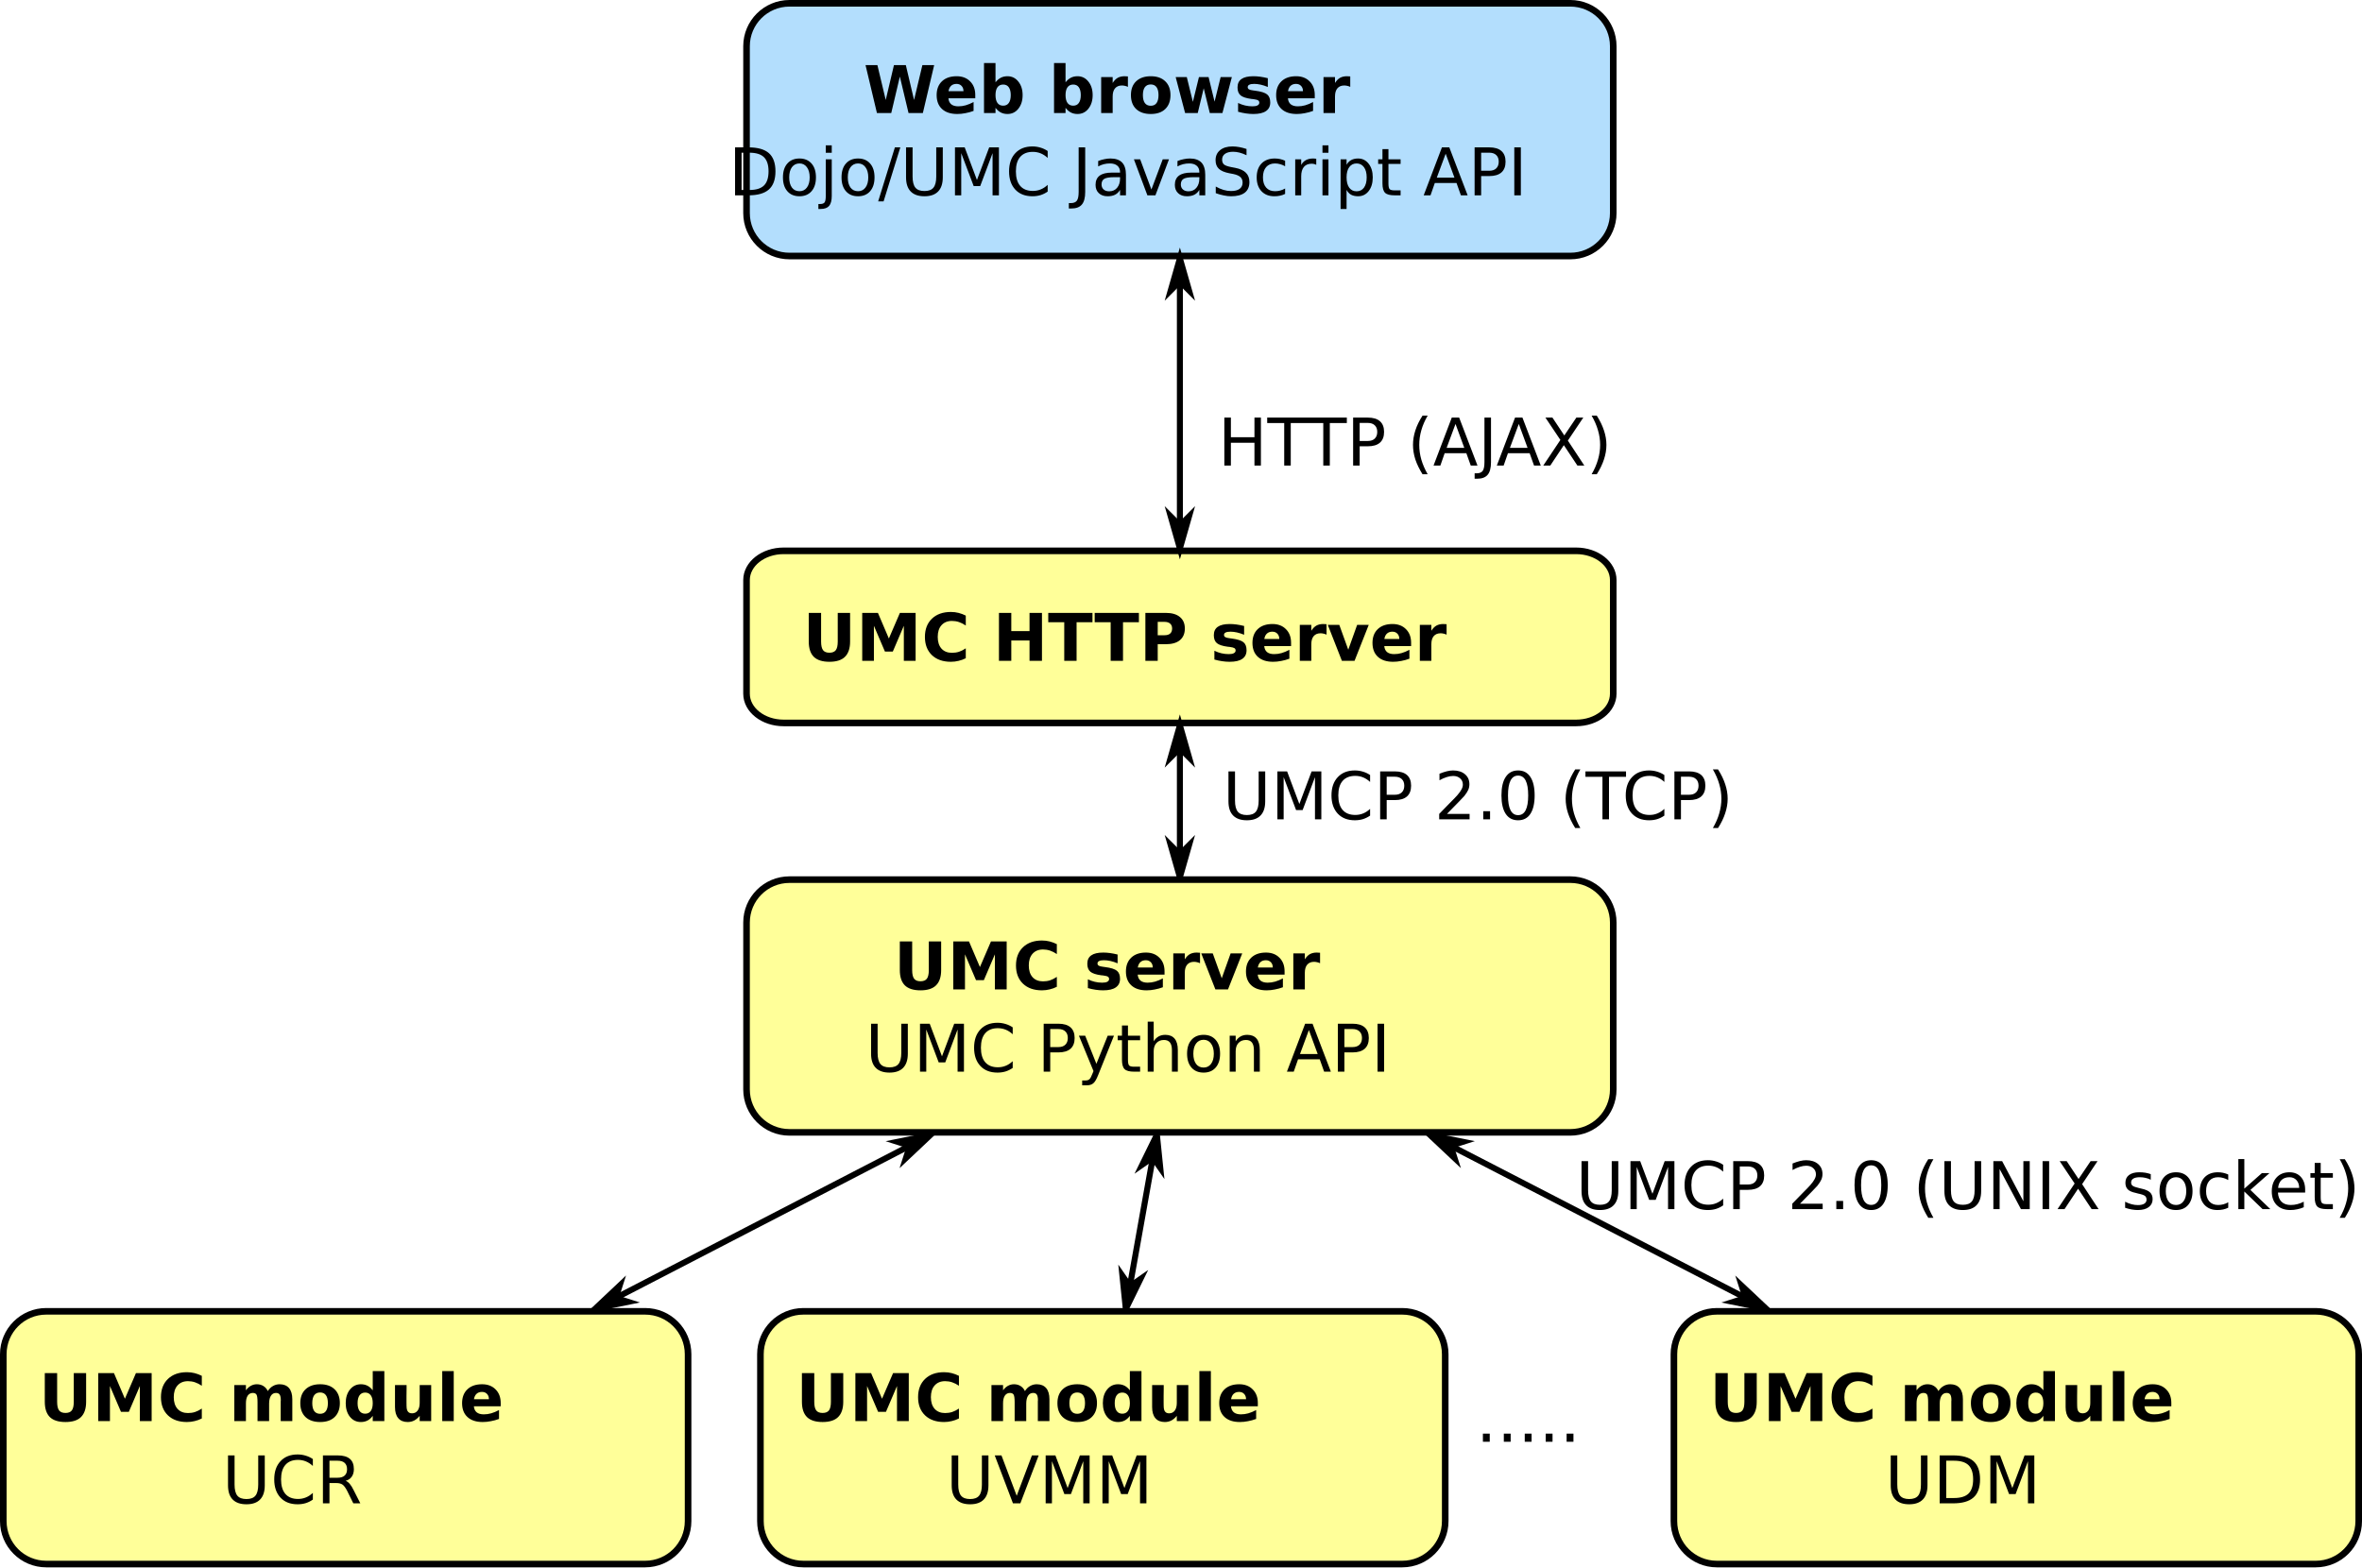
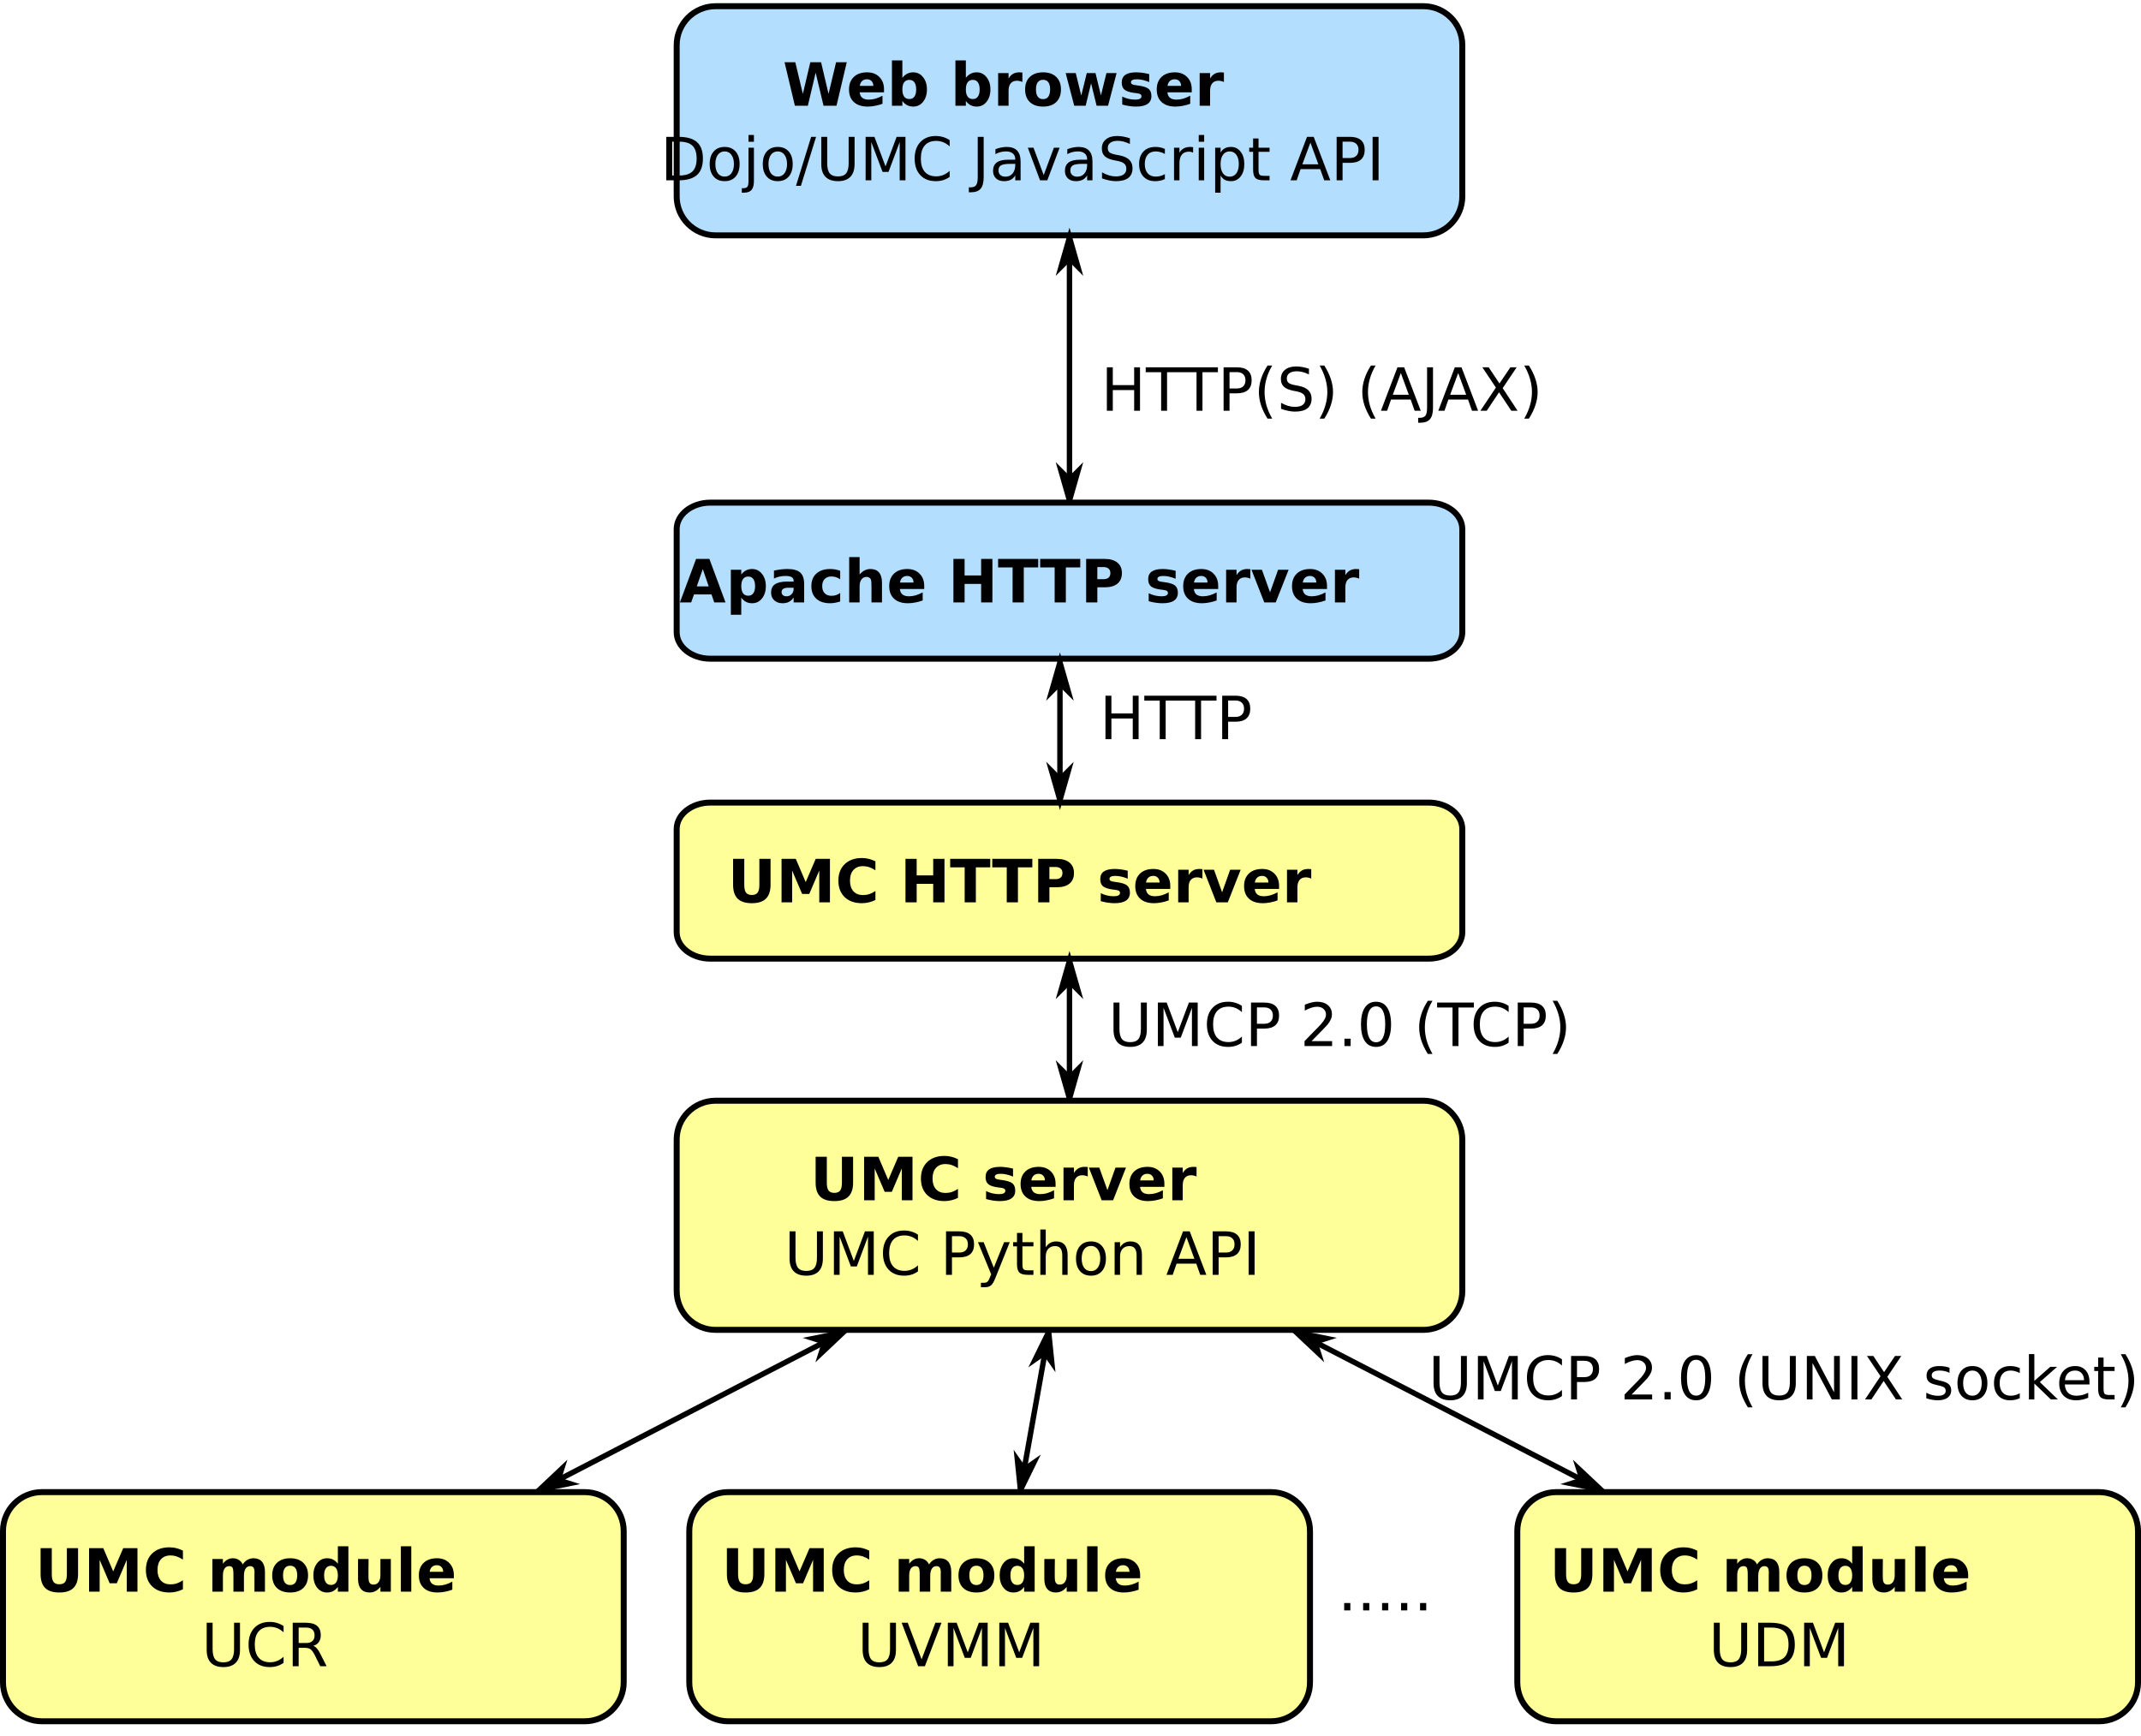
- <svg xmlns="http://www.w3.org/2000/svg" version="1.0" width="394.694" height="261.967" id="svg2">
+ <svg xmlns="http://www.w3.org/2000/svg" version="1.0" width="394.694" height="320" id="svg2">
  <defs id="defs4">
    <marker refX="0" refY="0" orient="auto" id="Arrow1Mend" style="overflow:visible">
-       <path d="M 0,0 L 5,-5 L -12.5,0 L 5,5 L 0,0 z" transform="matrix(-0.4,0,0,-0.4,-4,0)" id="path3345" style="fill-rule:evenodd;stroke:#000000;stroke-width:1pt;marker-start:none" />
+       <path d="M 0,0 5,-5 -12.5,0 5,5 Z" transform="matrix(-0.4,0,0,-0.4,-4,0)" id="path3345" style="fill-rule:evenodd;stroke:#000000;stroke-width:1pt;marker-start:none" />
    </marker>
    <marker refX="0" refY="0" orient="auto" id="Arrow1Mstart" style="overflow:visible">
-       <path d="M 0,0 L 5,-5 L -12.5,0 L 5,5 L 0,0 z" transform="matrix(0.4,0,0,0.4,4,0)" id="path3342" style="fill-rule:evenodd;stroke:#000000;stroke-width:1pt;marker-start:none" />
+       <path d="M 0,0 5,-5 -12.5,0 5,5 Z" transform="matrix(0.4,0,0,0.4,4,0)" id="path3342" style="fill-rule:evenodd;stroke:#000000;stroke-width:1pt;marker-start:none" />
+     </marker>
+     <marker refX="0" refY="0" orient="auto" id="Arrow1Mstart-3" style="overflow:visible">
+       <path d="M 0,0 5,-5 -12.5,0 5,5 Z" transform="matrix(0.4,0,0,0.4,4,0)" id="path3342-6" style="fill-rule:evenodd;stroke:#000000;stroke-width:1pt;marker-start:none" />
+     </marker>
+     <marker refX="0" refY="0" orient="auto" id="Arrow1Mend-7" style="overflow:visible">
+       <path d="M 0,0 5,-5 -12.5,0 5,5 Z" transform="matrix(-0.4,0,0,-0.4,-4,0)" id="path3345-5" style="fill-rule:evenodd;stroke:#000000;stroke-width:1pt;marker-start:none" />
    </marker>
  </defs>
-   <path style="fill:none;stroke:#000000;stroke-width:1;stroke-linecap:butt;stroke-linejoin:miter;stroke-miterlimit:4;stroke-opacity:1;stroke-dasharray:none;stroke-dashoffset:0;marker:none;marker-start:url(#Arrow1Mstart);marker-end:url(#Arrow1Mend);visibility:visible;display:inline;overflow:visible;enable-background:accumulate" id="path4634" d="M 99.634,218.624 155.293,189.815" />
-   <path style="fill:none;stroke:#000000;stroke-width:1;stroke-linecap:butt;stroke-linejoin:miter;stroke-miterlimit:4;stroke-opacity:1;stroke-dasharray:none;stroke-dashoffset:0;marker:none;marker-start:url(#Arrow1Mstart);marker-end:url(#Arrow1Mend);visibility:visible;display:inline;overflow:visible;enable-background:accumulate" id="path2594" d="m 193.293,189.815 -5.142,28.809" />
-   <path style="fill:none;stroke:#000000;stroke-width:1;stroke-linecap:butt;stroke-linejoin:miter;stroke-miterlimit:4;stroke-opacity:1;stroke-dasharray:none;stroke-dashoffset:0;marker:none;marker-start:url(#Arrow1Mstart);marker-end:url(#Arrow1Mend);visibility:visible;display:inline;overflow:visible;enable-background:accumulate" id="path2596" d="m 239.141,189.815 55.807,28.809" />
-   <g id="g2614" transform="translate(94.93422,-25.05318)">
-     <rect style="fill:#ffff99;fill-opacity:1;fill-rule:nonzero;stroke:#000000;stroke-width:1.101;stroke-linecap:butt;stroke-linejoin:miter;stroke-miterlimit:4;stroke-opacity:1;stroke-dasharray:none;stroke-dashoffset:0;marker:none;visibility:visible;display:inline;overflow:visible;enable-background:accumulate" id="rect2616" y="117.119" x="29.812" ry="4.887" rx="6.202" height="28.766" width="144.829" />
-     <text style="font-size:11px;font-style:normal;font-variant:normal;font-weight:normal;font-stretch:normal;text-align:start;line-height:125%;writing-mode:lr-tb;text-anchor:start;fill:#000000;fill-opacity:1;stroke:none;font-family:DejaVu Sans;-inkscape-font-specification:DejaVu Sans" xml:space="preserve" id="text2618" y="135.506" x="101.754">
+   <path style="display:inline;overflow:visible;visibility:visible;fill:none;stroke:#000000;stroke-width:1;stroke-linecap:butt;stroke-linejoin:miter;stroke-miterlimit:4;stroke-dasharray:none;stroke-dashoffset:0;stroke-opacity:1;marker:none;marker-start:url(#Arrow1Mstart);marker-end:url(#Arrow1Mend);enable-background:accumulate" id="path4634" d="M 99.634,274.51 155.293,245.701" />
+   <path style="display:inline;overflow:visible;visibility:visible;fill:none;stroke:#000000;stroke-width:1;stroke-linecap:butt;stroke-linejoin:miter;stroke-miterlimit:4;stroke-dasharray:none;stroke-dashoffset:0;stroke-opacity:1;marker:none;marker-start:url(#Arrow1Mstart);marker-end:url(#Arrow1Mend);enable-background:accumulate" id="path2594" d="m 193.293,245.701 -5.142,28.809" />
+   <path style="display:inline;overflow:visible;visibility:visible;fill:none;stroke:#000000;stroke-width:1;stroke-linecap:butt;stroke-linejoin:miter;stroke-miterlimit:4;stroke-dasharray:none;stroke-dashoffset:0;stroke-opacity:1;marker:none;marker-start:url(#Arrow1Mstart);marker-end:url(#Arrow1Mend);enable-background:accumulate" id="path2596" d="m 239.141,245.701 55.807,28.809" />
+   <g id="g2614" transform="translate(94.93422,30.83264)">
+     <rect style="display:inline;overflow:visible;visibility:visible;fill:#ffff99;fill-opacity:1;fill-rule:nonzero;stroke:#000000;stroke-width:1.101;stroke-linecap:butt;stroke-linejoin:miter;stroke-miterlimit:4;stroke-dasharray:none;stroke-dashoffset:0;stroke-opacity:1;marker:none;enable-background:accumulate" id="rect2616" y="117.119" x="29.812" ry="4.887" rx="6.202" height="28.766" width="144.829" />
+     <text style="font-style:normal;font-variant:normal;font-weight:normal;font-stretch:normal;font-size:11px;line-height:0%;font-family:'DejaVu Sans';-inkscape-font-specification:'DejaVu Sans';text-align:start;writing-mode:lr-tb;text-anchor:start;fill:#000000;fill-opacity:1;stroke:none" xml:space="preserve" id="text2618" y="135.506" x="101.754">
      <tspan style="font-weight:bold;text-align:center;text-anchor:middle" id="tspan2620" y="135.506" x="101.754">UMC HTTP server</tspan>
    </text>
  </g>
-   <g id="g2531" transform="translate(-93.25723,-1.70944)">
-     <rect style="fill:#ffff99;fill-opacity:1;fill-rule:nonzero;stroke:#000000;stroke-width:1.101;stroke-linecap:butt;stroke-linejoin:miter;stroke-miterlimit:4;stroke-opacity:1;stroke-dasharray:none;stroke-dashoffset:0;marker:none;visibility:visible;display:inline;overflow:visible;enable-background:accumulate" id="rect3327" y="220.884" x="93.808" ry="7.177" rx="7.177" height="42.242" width="114.43" />
-     <text style="font-size:11px;font-style:normal;font-variant:normal;font-weight:normal;font-stretch:normal;text-align:start;line-height:125%;writing-mode:lr-tb;text-anchor:start;fill:#000000;fill-opacity:1;stroke:none;font-family:DejaVu Sans;-inkscape-font-specification:DejaVu Sans" xml:space="preserve" id="text3265" y="239.231" x="150.837">
+   <g id="g2531" transform="translate(-93.25723,54.17639)">
+     <rect style="display:inline;overflow:visible;visibility:visible;fill:#ffff99;fill-opacity:1;fill-rule:nonzero;stroke:#000000;stroke-width:1.101;stroke-linecap:butt;stroke-linejoin:miter;stroke-miterlimit:4;stroke-dasharray:none;stroke-dashoffset:0;stroke-opacity:1;marker:none;enable-background:accumulate" id="rect3327" y="220.884" x="93.808" ry="7.177" rx="7.177" height="42.242" width="114.43" />
+     <text style="font-style:normal;font-variant:normal;font-weight:normal;font-stretch:normal;font-size:11px;line-height:0%;font-family:'DejaVu Sans';-inkscape-font-specification:'DejaVu Sans';text-align:start;writing-mode:lr-tb;text-anchor:start;fill:#000000;fill-opacity:1;stroke:none" xml:space="preserve" id="text3265" y="239.231" x="150.837">
      <tspan style="font-weight:bold;text-align:center;text-anchor:middle" id="tspan3267" y="239.231" x="150.837">UMC module</tspan>
      <tspan style="text-align:center;text-anchor:middle" id="tspan2529" y="252.981" x="150.837">UCR</tspan>
    </text>
  </g>
-   <g id="g2559" transform="translate(33.26026,-1.70944)">
-     <rect style="fill:#ffff99;fill-opacity:1;fill-rule:nonzero;stroke:#000000;stroke-width:1.101;stroke-linecap:butt;stroke-linejoin:miter;stroke-miterlimit:4;stroke-opacity:1;stroke-dasharray:none;stroke-dashoffset:0;marker:none;visibility:visible;display:inline;overflow:visible;enable-background:accumulate" id="rect2561" y="220.884" x="93.808" ry="7.177" rx="7.177" height="42.242" width="114.43" />
-     <text style="font-size:11px;font-style:normal;font-variant:normal;font-weight:normal;font-stretch:normal;text-align:start;line-height:125%;writing-mode:lr-tb;text-anchor:start;fill:#000000;fill-opacity:1;stroke:none;font-family:DejaVu Sans;-inkscape-font-specification:DejaVu Sans" xml:space="preserve" id="text2563" y="239.231" x="150.837">
+   <g id="g2559" transform="translate(33.26026,54.17639)">
+     <rect style="display:inline;overflow:visible;visibility:visible;fill:#ffff99;fill-opacity:1;fill-rule:nonzero;stroke:#000000;stroke-width:1.101;stroke-linecap:butt;stroke-linejoin:miter;stroke-miterlimit:4;stroke-dasharray:none;stroke-dashoffset:0;stroke-opacity:1;marker:none;enable-background:accumulate" id="rect2561" y="220.884" x="93.808" ry="7.177" rx="7.177" height="42.242" width="114.43" />
+     <text style="font-style:normal;font-variant:normal;font-weight:normal;font-stretch:normal;font-size:11px;line-height:0%;font-family:'DejaVu Sans';-inkscape-font-specification:'DejaVu Sans';text-align:start;writing-mode:lr-tb;text-anchor:start;fill:#000000;fill-opacity:1;stroke:none" xml:space="preserve" id="text2563" y="239.231" x="150.837">
      <tspan style="font-weight:bold;text-align:center;text-anchor:middle" id="tspan2565" y="239.231" x="150.837">UMC module</tspan>
      <tspan style="text-align:center;text-anchor:middle" id="tspan2567" y="252.981" x="150.837">UVMM</tspan>
    </text>
  </g>
-   <g id="g2569" transform="translate(185.9059,-1.70944)">
-     <rect style="fill:#ffff99;fill-opacity:1;fill-rule:nonzero;stroke:#000000;stroke-width:1.101;stroke-linecap:butt;stroke-linejoin:miter;stroke-miterlimit:4;stroke-opacity:1;stroke-dasharray:none;stroke-dashoffset:0;marker:none;visibility:visible;display:inline;overflow:visible;enable-background:accumulate" id="rect2571" y="220.884" x="93.808" ry="7.177" rx="7.177" height="42.242" width="114.43" />
-     <text style="font-size:11px;font-style:normal;font-variant:normal;font-weight:normal;font-stretch:normal;text-align:start;line-height:125%;writing-mode:lr-tb;text-anchor:start;fill:#000000;fill-opacity:1;stroke:none;font-family:DejaVu Sans;-inkscape-font-specification:DejaVu Sans" xml:space="preserve" id="text2573" y="239.231" x="150.837">
+   <g id="g2569" transform="translate(185.9059,54.17639)">
+     <rect style="display:inline;overflow:visible;visibility:visible;fill:#ffff99;fill-opacity:1;fill-rule:nonzero;stroke:#000000;stroke-width:1.101;stroke-linecap:butt;stroke-linejoin:miter;stroke-miterlimit:4;stroke-dasharray:none;stroke-dashoffset:0;stroke-opacity:1;marker:none;enable-background:accumulate" id="rect2571" y="220.884" x="93.808" ry="7.177" rx="7.177" height="42.242" width="114.43" />
+     <text style="font-style:normal;font-variant:normal;font-weight:normal;font-stretch:normal;font-size:11px;line-height:0%;font-family:'DejaVu Sans';-inkscape-font-specification:'DejaVu Sans';text-align:start;writing-mode:lr-tb;text-anchor:start;fill:#000000;fill-opacity:1;stroke:none" xml:space="preserve" id="text2573" y="239.231" x="150.837">
      <tspan style="font-weight:bold;text-align:center;text-anchor:middle" id="tspan2575" y="239.231" x="150.837">UMC module</tspan>
      <tspan style="text-align:center;text-anchor:middle" id="tspan2577" y="252.981" x="150.837">UDM</tspan>
    </text>
  </g>
-   <text style="font-size:11px;font-style:normal;font-variant:normal;font-weight:normal;font-stretch:normal;text-align:start;line-height:125%;writing-mode:lr-tb;text-anchor:start;fill:#000000;fill-opacity:1;stroke:none;font-family:DejaVu Sans;-inkscape-font-specification:DejaVu Sans" xml:space="preserve" id="text2630" y="240.978" x="260.614">
-     <tspan style="text-align:center;text-anchor:middle" id="tspan2634" y="240.978" x="260.614">.....</tspan>
+   <text style="font-style:normal;font-variant:normal;font-weight:normal;font-stretch:normal;font-size:11px;line-height:0%;font-family:'DejaVu Sans';-inkscape-font-specification:'DejaVu Sans';text-align:start;writing-mode:lr-tb;text-anchor:start;fill:#000000;fill-opacity:1;stroke:none" xml:space="preserve" id="text2630" y="296.863" x="260.614">
+     <tspan style="text-align:center;text-anchor:middle" id="tspan2634" y="296.863" x="260.614">.....</tspan>
  </text>
-   <path style="fill:none;stroke:#000000;stroke-width:1;stroke-linecap:butt;stroke-linejoin:miter;stroke-miterlimit:4;stroke-opacity:1;stroke-dasharray:none;stroke-dashoffset:0;marker:none;marker-start:url(#Arrow1Mstart);marker-end:url(#Arrow1Mend);visibility:visible;display:inline;overflow:visible;enable-background:accumulate" id="path2657" d="m 197.161,121.382 0,25.09" />
-   <g id="g2659" transform="translate(94.93422,-103.8451)" />
-   <g id="g2669" transform="translate(45.081,-220.3337)">
-     <rect style="fill:#b3defd;fill-opacity:1;fill-rule:nonzero;stroke:#000000;stroke-width:1.101;stroke-linecap:butt;stroke-linejoin:miter;stroke-miterlimit:4;stroke-opacity:1;stroke-dasharray:none;stroke-dashoffset:0;marker:none;visibility:visible;display:inline;overflow:visible;enable-background:accumulate" id="rect2671" y="220.884" x="79.666" ry="7.177" rx="7.177" height="42.242" width="144.829" />
-     <text style="font-size:11px;font-style:normal;font-variant:normal;font-weight:normal;font-stretch:normal;text-align:start;line-height:125%;writing-mode:lr-tb;text-anchor:start;fill:#000000;fill-opacity:1;stroke:none;font-family:DejaVu Sans;-inkscape-font-specification:DejaVu Sans" xml:space="preserve" id="text2673" y="239.231" x="152.142">
+   <path style="display:inline;overflow:visible;visibility:visible;fill:none;stroke:#000000;stroke-width:1;stroke-linecap:butt;stroke-linejoin:miter;stroke-miterlimit:4;stroke-dasharray:none;stroke-dashoffset:0;stroke-opacity:1;marker:none;marker-start:url(#Arrow1Mstart);marker-end:url(#Arrow1Mend);enable-background:accumulate" id="path2657" d="M 197.161,177.267 V 202.358" />
+   <g id="g2659" transform="translate(94.93422,-45.81199)" />
+   <g id="g2669" transform="translate(45.081,-219.7401)">
+     <rect style="display:inline;overflow:visible;visibility:visible;fill:#b3defd;fill-opacity:1;fill-rule:nonzero;stroke:#000000;stroke-width:1.101;stroke-linecap:butt;stroke-linejoin:miter;stroke-miterlimit:4;stroke-dasharray:none;stroke-dashoffset:0;stroke-opacity:1;marker:none;enable-background:accumulate" id="rect2671" y="220.884" x="79.666" ry="7.177" rx="7.177" height="42.242" width="144.829" />
+     <text style="font-style:normal;font-variant:normal;font-weight:normal;font-stretch:normal;font-size:11px;line-height:0%;font-family:'DejaVu Sans';-inkscape-font-specification:'DejaVu Sans';text-align:start;writing-mode:lr-tb;text-anchor:start;fill:#000000;fill-opacity:1;stroke:none" xml:space="preserve" id="text2673" y="239.231" x="152.142">
      <tspan style="font-weight:bold;text-align:center;text-anchor:middle" id="tspan2675" y="239.231" x="152.142">Web browser</tspan>
      <tspan style="text-align:center;text-anchor:middle" id="tspan2677" y="252.981" x="152.142">Dojo/UMC JavaScript API</tspan>
    </text>
  </g>
-   <path style="fill:none;stroke:#000000;stroke-width:1;stroke-linecap:butt;stroke-linejoin:miter;stroke-miterlimit:4;stroke-opacity:1;stroke-dasharray:none;stroke-dashoffset:0;marker:none;marker-start:url(#Arrow1Mstart);marker-end:url(#Arrow1Mend);visibility:visible;display:inline;overflow:visible;enable-background:accumulate" id="path2679" d="m 197.161,91.515 0,-48.172" />
-   <g id="g2681" transform="translate(45.081,-73.86159)">
-     <rect style="fill:#ffff99;fill-opacity:1;fill-rule:nonzero;stroke:#000000;stroke-width:1.101;stroke-linecap:butt;stroke-linejoin:miter;stroke-miterlimit:4;stroke-opacity:1;stroke-dasharray:none;stroke-dashoffset:0;marker:none;visibility:visible;display:inline;overflow:visible;enable-background:accumulate" id="rect2683" y="220.884" x="79.666" ry="7.177" rx="7.177" height="42.242" width="144.829" />
-     <text style="font-size:11px;font-style:normal;font-variant:normal;font-weight:normal;font-stretch:normal;text-align:start;line-height:125%;writing-mode:lr-tb;text-anchor:start;fill:#000000;fill-opacity:1;stroke:none;font-family:DejaVu Sans;-inkscape-font-specification:DejaVu Sans" xml:space="preserve" id="text2685" y="239.231" x="152.142">
+   <path style="display:inline;overflow:visible;visibility:visible;fill:none;stroke:#000000;stroke-width:1;stroke-linecap:butt;stroke-linejoin:miter;stroke-miterlimit:4;stroke-dasharray:none;stroke-dashoffset:0;stroke-opacity:1;marker:none;marker-start:url(#Arrow1Mstart);marker-end:url(#Arrow1Mend);enable-background:accumulate" id="path2679" d="M 197.161,92.109 V 43.936" />
+   <g id="g2681" transform="translate(45.081,-17.97577)">
+     <rect style="display:inline;overflow:visible;visibility:visible;fill:#ffff99;fill-opacity:1;fill-rule:nonzero;stroke:#000000;stroke-width:1.101;stroke-linecap:butt;stroke-linejoin:miter;stroke-miterlimit:4;stroke-dasharray:none;stroke-dashoffset:0;stroke-opacity:1;marker:none;enable-background:accumulate" id="rect2683" y="220.884" x="79.666" ry="7.177" rx="7.177" height="42.242" width="144.829" />
+     <text style="font-style:normal;font-variant:normal;font-weight:normal;font-stretch:normal;font-size:11px;line-height:0%;font-family:'DejaVu Sans';-inkscape-font-specification:'DejaVu Sans';text-align:start;writing-mode:lr-tb;text-anchor:start;fill:#000000;fill-opacity:1;stroke:none" xml:space="preserve" id="text2685" y="239.231" x="152.142">
      <tspan style="font-weight:bold;text-align:center;text-anchor:middle" id="tspan2687" y="239.231" x="152.142">UMC server</tspan>
      <tspan style="text-align:center;text-anchor:middle" id="tspan2689" y="252.981" x="152.142">UMC Python API</tspan>
    </text>
  </g>
-   <text style="font-size:11px;font-style:normal;font-variant:normal;font-weight:normal;font-stretch:normal;text-align:start;line-height:125%;writing-mode:lr-tb;text-anchor:start;fill:#000000;fill-opacity:1;stroke:none;font-family:DejaVu Sans;-inkscape-font-specification:DejaVu Sans" xml:space="preserve" id="text2837" y="64.061" x="203.51">
-     <tspan style="font-weight:normal;text-align:start;text-anchor:start" id="tspan2839" y="64.061" x="203.51" />
-     <tspan style="font-weight:normal;text-align:start;text-anchor:start" id="tspan2841" y="77.811" x="203.51">HTTP (AJAX) </tspan>
+   <text style="font-style:normal;font-variant:normal;font-weight:normal;font-stretch:normal;font-size:11px;line-height:0%;font-family:'DejaVu Sans';-inkscape-font-specification:'DejaVu Sans';text-align:start;writing-mode:lr-tb;text-anchor:start;fill:#000000;fill-opacity:1;stroke:none" xml:space="preserve" id="text2837" y="61.971" x="202.974">
+     <tspan style="font-weight:normal;text-align:start;text-anchor:start" id="tspan2839" y="61.971" x="202.974" />
+     <tspan style="font-weight:normal;text-align:start;text-anchor:start" id="tspan2841" y="75.721" x="202.974">HTTP(S) (AJAX) </tspan>
  </text>
-   <text style="font-size:11px;font-style:normal;font-variant:normal;font-weight:normal;font-stretch:normal;text-align:start;line-height:125%;writing-mode:lr-tb;text-anchor:start;fill:#000000;fill-opacity:1;stroke:none;font-family:DejaVu Sans;-inkscape-font-specification:DejaVu Sans" xml:space="preserve" id="text2837-4" y="136.947" x="204.324">
-     <tspan style="font-weight:normal;text-align:start;text-anchor:start" id="tspan2839-4" y="136.947" x="204.324">UMCP 2.0 (TCP)</tspan>
-     <tspan style="font-weight:normal;text-align:start;text-anchor:start" id="tspan2841-3" y="150.697" x="204.324" />
+   <text style="font-style:normal;font-variant:normal;font-weight:normal;font-stretch:normal;font-size:11px;line-height:0%;font-family:'DejaVu Sans';-inkscape-font-specification:'DejaVu Sans';text-align:start;writing-mode:lr-tb;text-anchor:start;fill:#000000;fill-opacity:1;stroke:none" xml:space="preserve" id="text2837-4" y="192.833" x="204.324">
+     <tspan style="font-weight:normal;text-align:start;text-anchor:start" id="tspan2839-4" y="192.833" x="204.324">UMCP 2.0 (TCP)</tspan>
+     <tspan style="font-weight:normal;text-align:start;text-anchor:start" id="tspan2841-3" y="206.583" x="204.324" />
  </text>
-   <text style="font-size:11px;font-style:normal;font-variant:normal;font-weight:normal;font-stretch:normal;text-align:start;line-height:125%;writing-mode:lr-tb;text-anchor:start;fill:#000000;fill-opacity:1;stroke:none;font-family:DejaVu Sans;-inkscape-font-specification:DejaVu Sans" xml:space="preserve" id="text2837-4-0" y="202.09" x="263.324">
-     <tspan style="font-weight:normal;text-align:start;text-anchor:start" id="tspan2839-4-7" y="202.09" x="263.324">UMCP 2.0 (UNIX socket)</tspan>
-     <tspan style="font-weight:normal;text-align:start;text-anchor:start" id="tspan2841-3-8" y="215.84" x="263.324" />
+   <text style="font-style:normal;font-variant:normal;font-weight:normal;font-stretch:normal;font-size:11px;line-height:0%;font-family:'DejaVu Sans';-inkscape-font-specification:'DejaVu Sans';text-align:start;writing-mode:lr-tb;text-anchor:start;fill:#000000;fill-opacity:1;stroke:none" xml:space="preserve" id="text2837-4-0" y="257.976" x="263.324">
+     <tspan style="font-weight:normal;text-align:start;text-anchor:start" id="tspan2839-4-7" y="257.976" x="263.324">UMCP 2.0 (UNIX socket)</tspan>
+     <tspan style="font-weight:normal;text-align:start;text-anchor:start" id="tspan2841-3-8" y="271.726" x="263.324" />
+   </text>
+   <g transform="translate(94.93422,-24.45957)" id="g885">
+     <rect width="144.829" height="28.766" rx="6.202" ry="4.887" x="29.812" y="117.119" id="rect879" style="display:inline;overflow:visible;visibility:visible;fill:#b3defd;fill-opacity:1;fill-rule:nonzero;stroke:#000000;stroke-width:1.101;stroke-linecap:butt;stroke-linejoin:miter;stroke-miterlimit:4;stroke-dasharray:none;stroke-dashoffset:0;stroke-opacity:1;marker:none;enable-background:accumulate" />
+     <text x="101.754" y="135.506" id="text883" xml:space="preserve" style="font-style:normal;font-variant:normal;font-weight:normal;font-stretch:normal;font-size:11px;line-height:0%;font-family:'DejaVu Sans';-inkscape-font-specification:'DejaVu Sans';text-align:start;writing-mode:lr-tb;text-anchor:start;fill:#000000;fill-opacity:1;stroke:none">
+       <tspan x="101.754" y="135.506" id="tspan881" style="font-weight:bold;text-align:center;text-anchor:middle">Apache HTTP server</tspan>
+     </text>
+   </g>
+   <path style="display:inline;overflow:visible;visibility:visible;fill:none;stroke:#000000;stroke-width:1;stroke-linecap:butt;stroke-linejoin:miter;stroke-miterlimit:4;stroke-dasharray:none;stroke-dashoffset:0;stroke-opacity:1;marker:none;marker-start:url(#Arrow1Mstart-3);marker-end:url(#Arrow1Mend-7);enable-background:accumulate" id="path2657-3" d="M 195.402,122.253 V 147.343" />
+   <text style="font-style:normal;font-variant:normal;font-weight:normal;font-stretch:normal;font-size:11px;line-height:0%;font-family:'DejaVu Sans';-inkscape-font-specification:'DejaVu Sans';text-align:start;writing-mode:lr-tb;text-anchor:start;fill:#000000;fill-opacity:1;stroke:none" xml:space="preserve" id="text2837-5" y="122.51" x="202.714">
+     <tspan style="font-weight:normal;text-align:start;text-anchor:start" id="tspan2839-6" y="122.51" x="202.714" />
+     <tspan style="font-weight:normal;text-align:start;text-anchor:start" id="tspan2841-2" y="136.26" x="202.714">HTTP</tspan>
  </text>
</svg>
